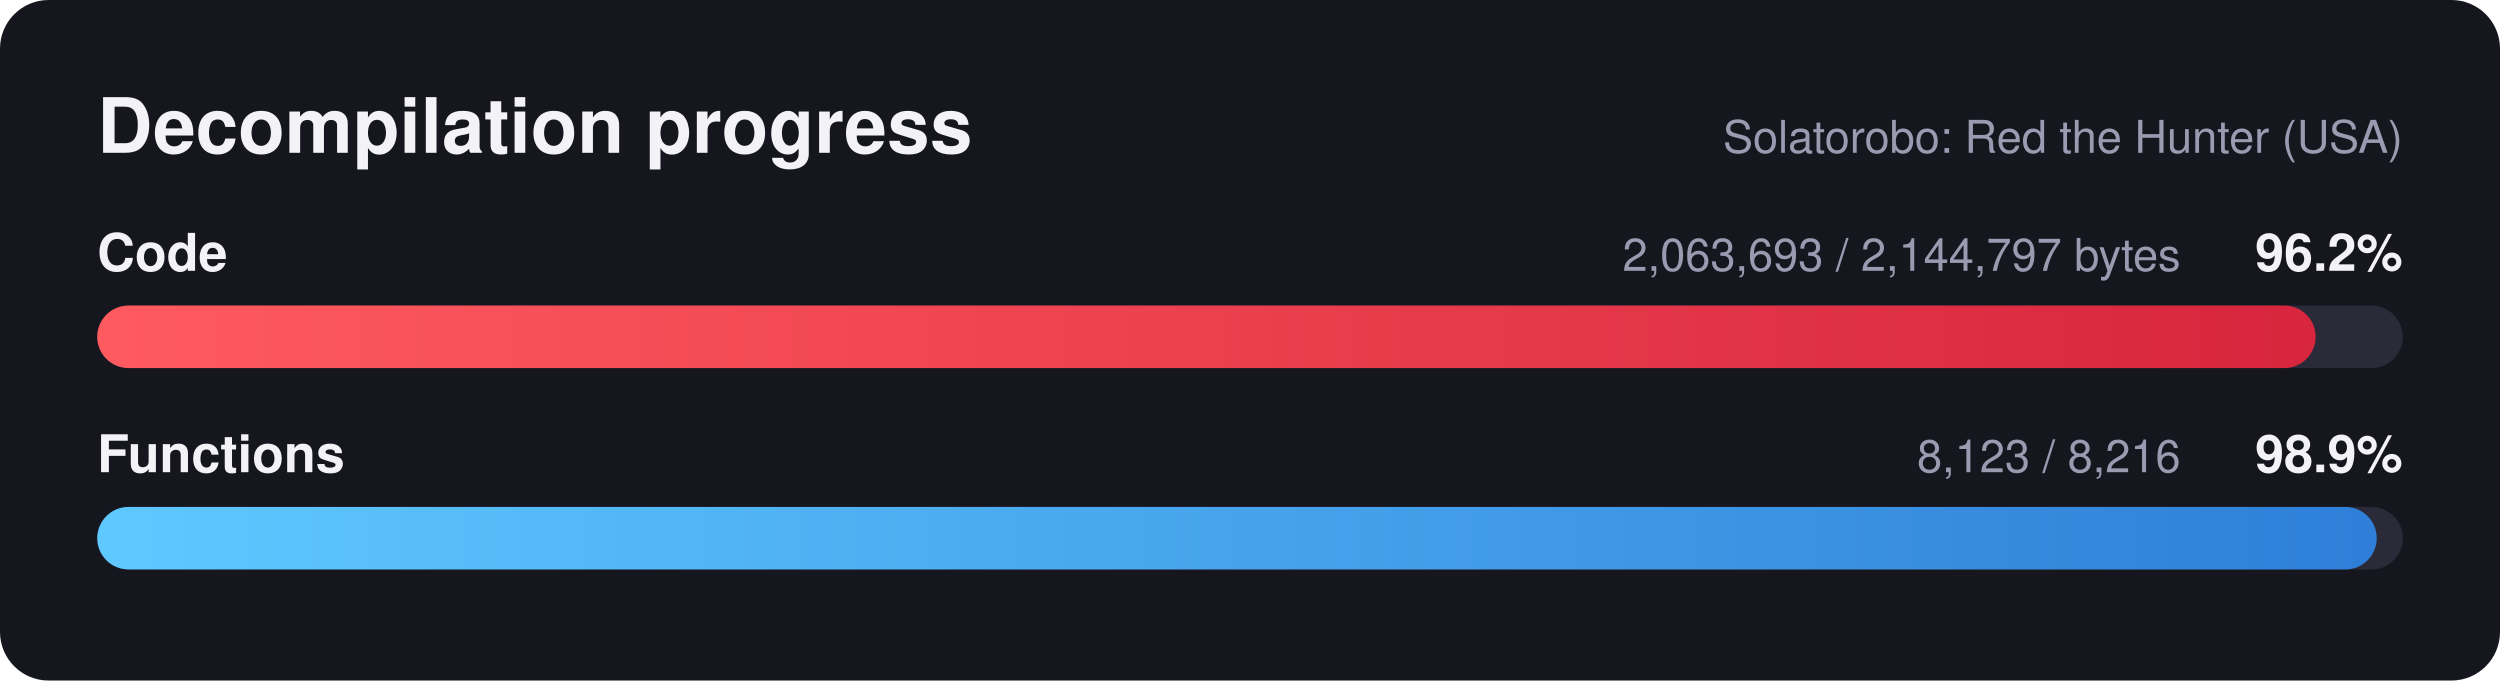
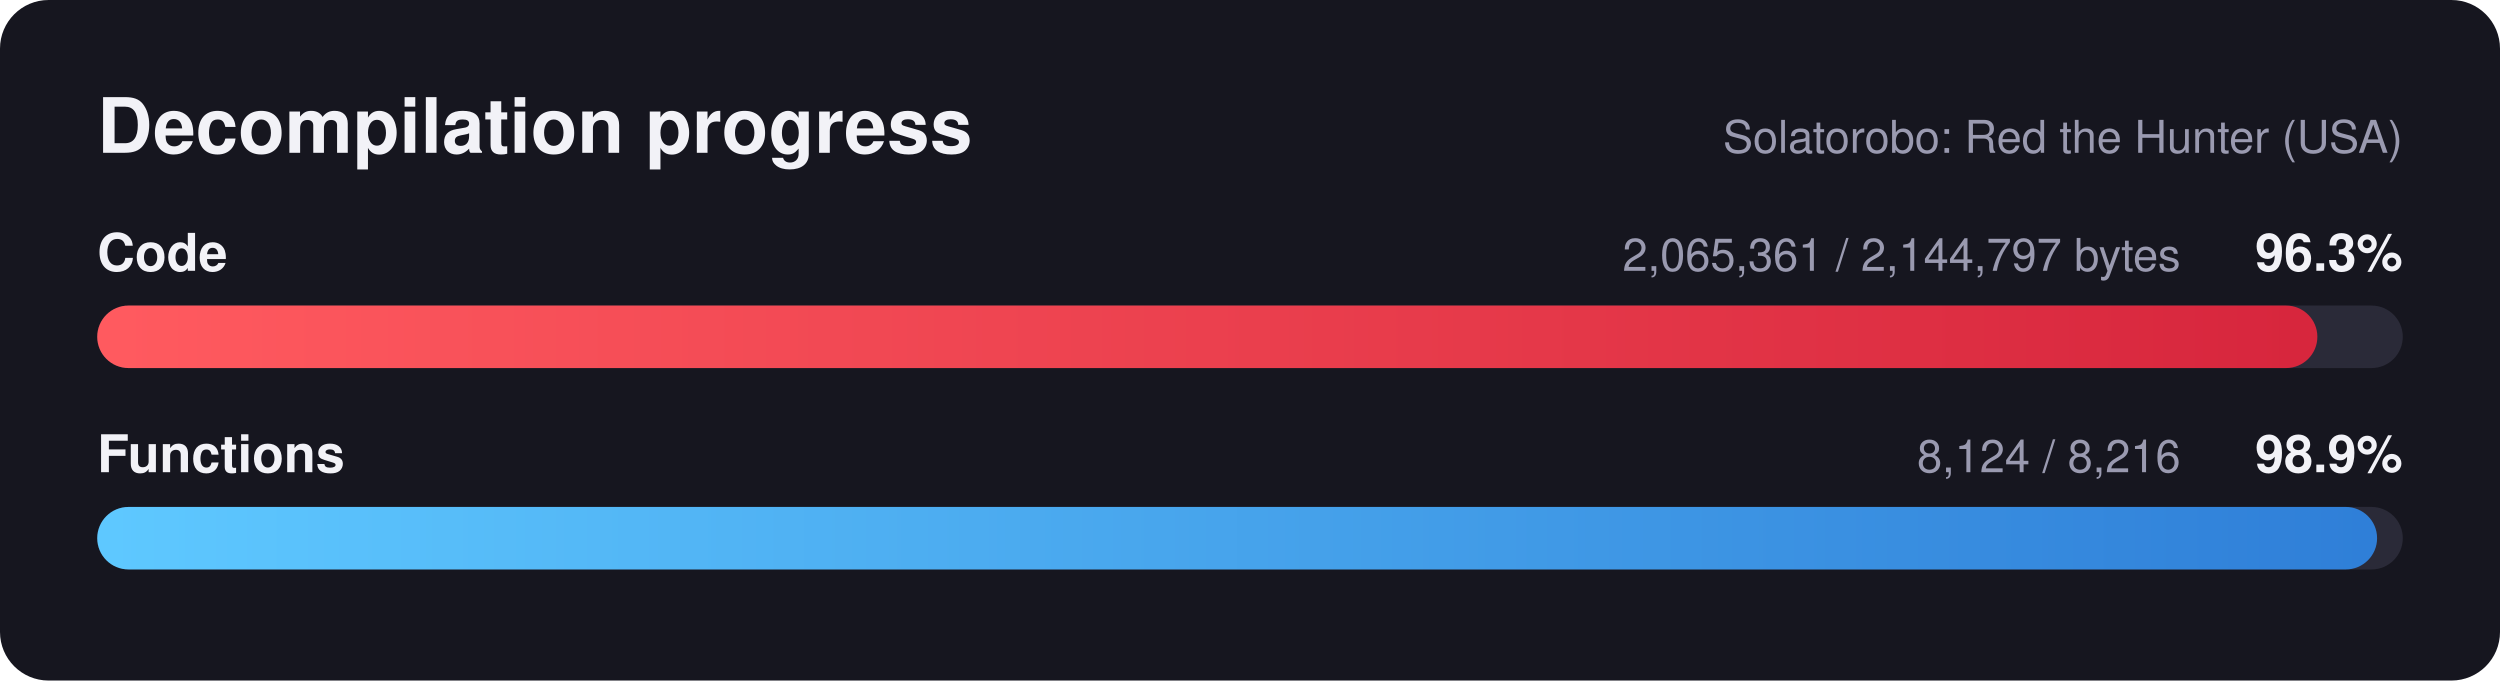
<svg xmlns="http://www.w3.org/2000/svg" width="720" height="196" viewBox="0 0 720 196" font-family="Segoe UI, Helvetica, Arial, sans-serif">
  <defs>
    <linearGradient id="red" x1="0" x2="1" y1="0" y2="0">
      <stop offset="0" stop-color="#ff5a5f" />
      <stop offset="1" stop-color="#d7263d" />
    </linearGradient>
    <linearGradient id="blue" x1="0" x2="1" y1="0" y2="0">
      <stop offset="0" stop-color="#5ec8ff" />
      <stop offset="1" stop-color="#2f7fd8" />
    </linearGradient>
  </defs>
  <rect width="720" height="196" rx="14" fill="#16161f" />
  <text x="28" y="44" fill="#f2f2f7" font-size="22" font-weight="700">Decompilation progress</text>
  <text x="692" y="44" fill="#9a9ab0" font-size="13" text-anchor="end">Solatorobo: Red the Hunter (USA)</text>
  <text x="28" y="78" fill="#f2f2f7" font-size="15" font-weight="600">Code</text>
-   <text x="692" y="78" fill="#f2f2f7" font-size="15" font-weight="700" text-anchor="end">96.2%</text>
-   <text x="628" y="78" fill="#9a9ab0" font-size="13" text-anchor="end">2,063,693 / 2,144,797 bytes</text>
+   <text x="692" y="78" fill="#f2f2f7" font-size="15" font-weight="700" text-anchor="end">96.3%</text>
+   <text x="628" y="78" fill="#9a9ab0" font-size="13" text-anchor="end">2,065,361 / 2,144,797 bytes</text>
  <rect x="28" y="88" width="664" height="18" rx="9.0" fill="#2a2a38" />
-   <rect x="28" y="88" width="638.9" height="18" rx="9.0" fill="url(#red)" />
+   <rect x="28" y="88" width="639.4" height="18" rx="9.0" fill="url(#red)" />
  <text x="28" y="136" fill="#f2f2f7" font-size="15" font-weight="600">Functions</text>
  <text x="692" y="136" fill="#f2f2f7" font-size="15" font-weight="700" text-anchor="end">98.9%</text>
-   <text x="628" y="136" fill="#9a9ab0" font-size="13" text-anchor="end">8,123 / 8,216</text>
+   <text x="628" y="136" fill="#9a9ab0" font-size="13" text-anchor="end">8,124 / 8,216</text>
  <rect x="28" y="146" width="664" height="18" rx="9.0" fill="#2a2a38" />
-   <rect x="28" y="146" width="656.5" height="18" rx="9.0" fill="url(#blue)" />
+   <rect x="28" y="146" width="656.6" height="18" rx="9.0" fill="url(#blue)" />
</svg>
